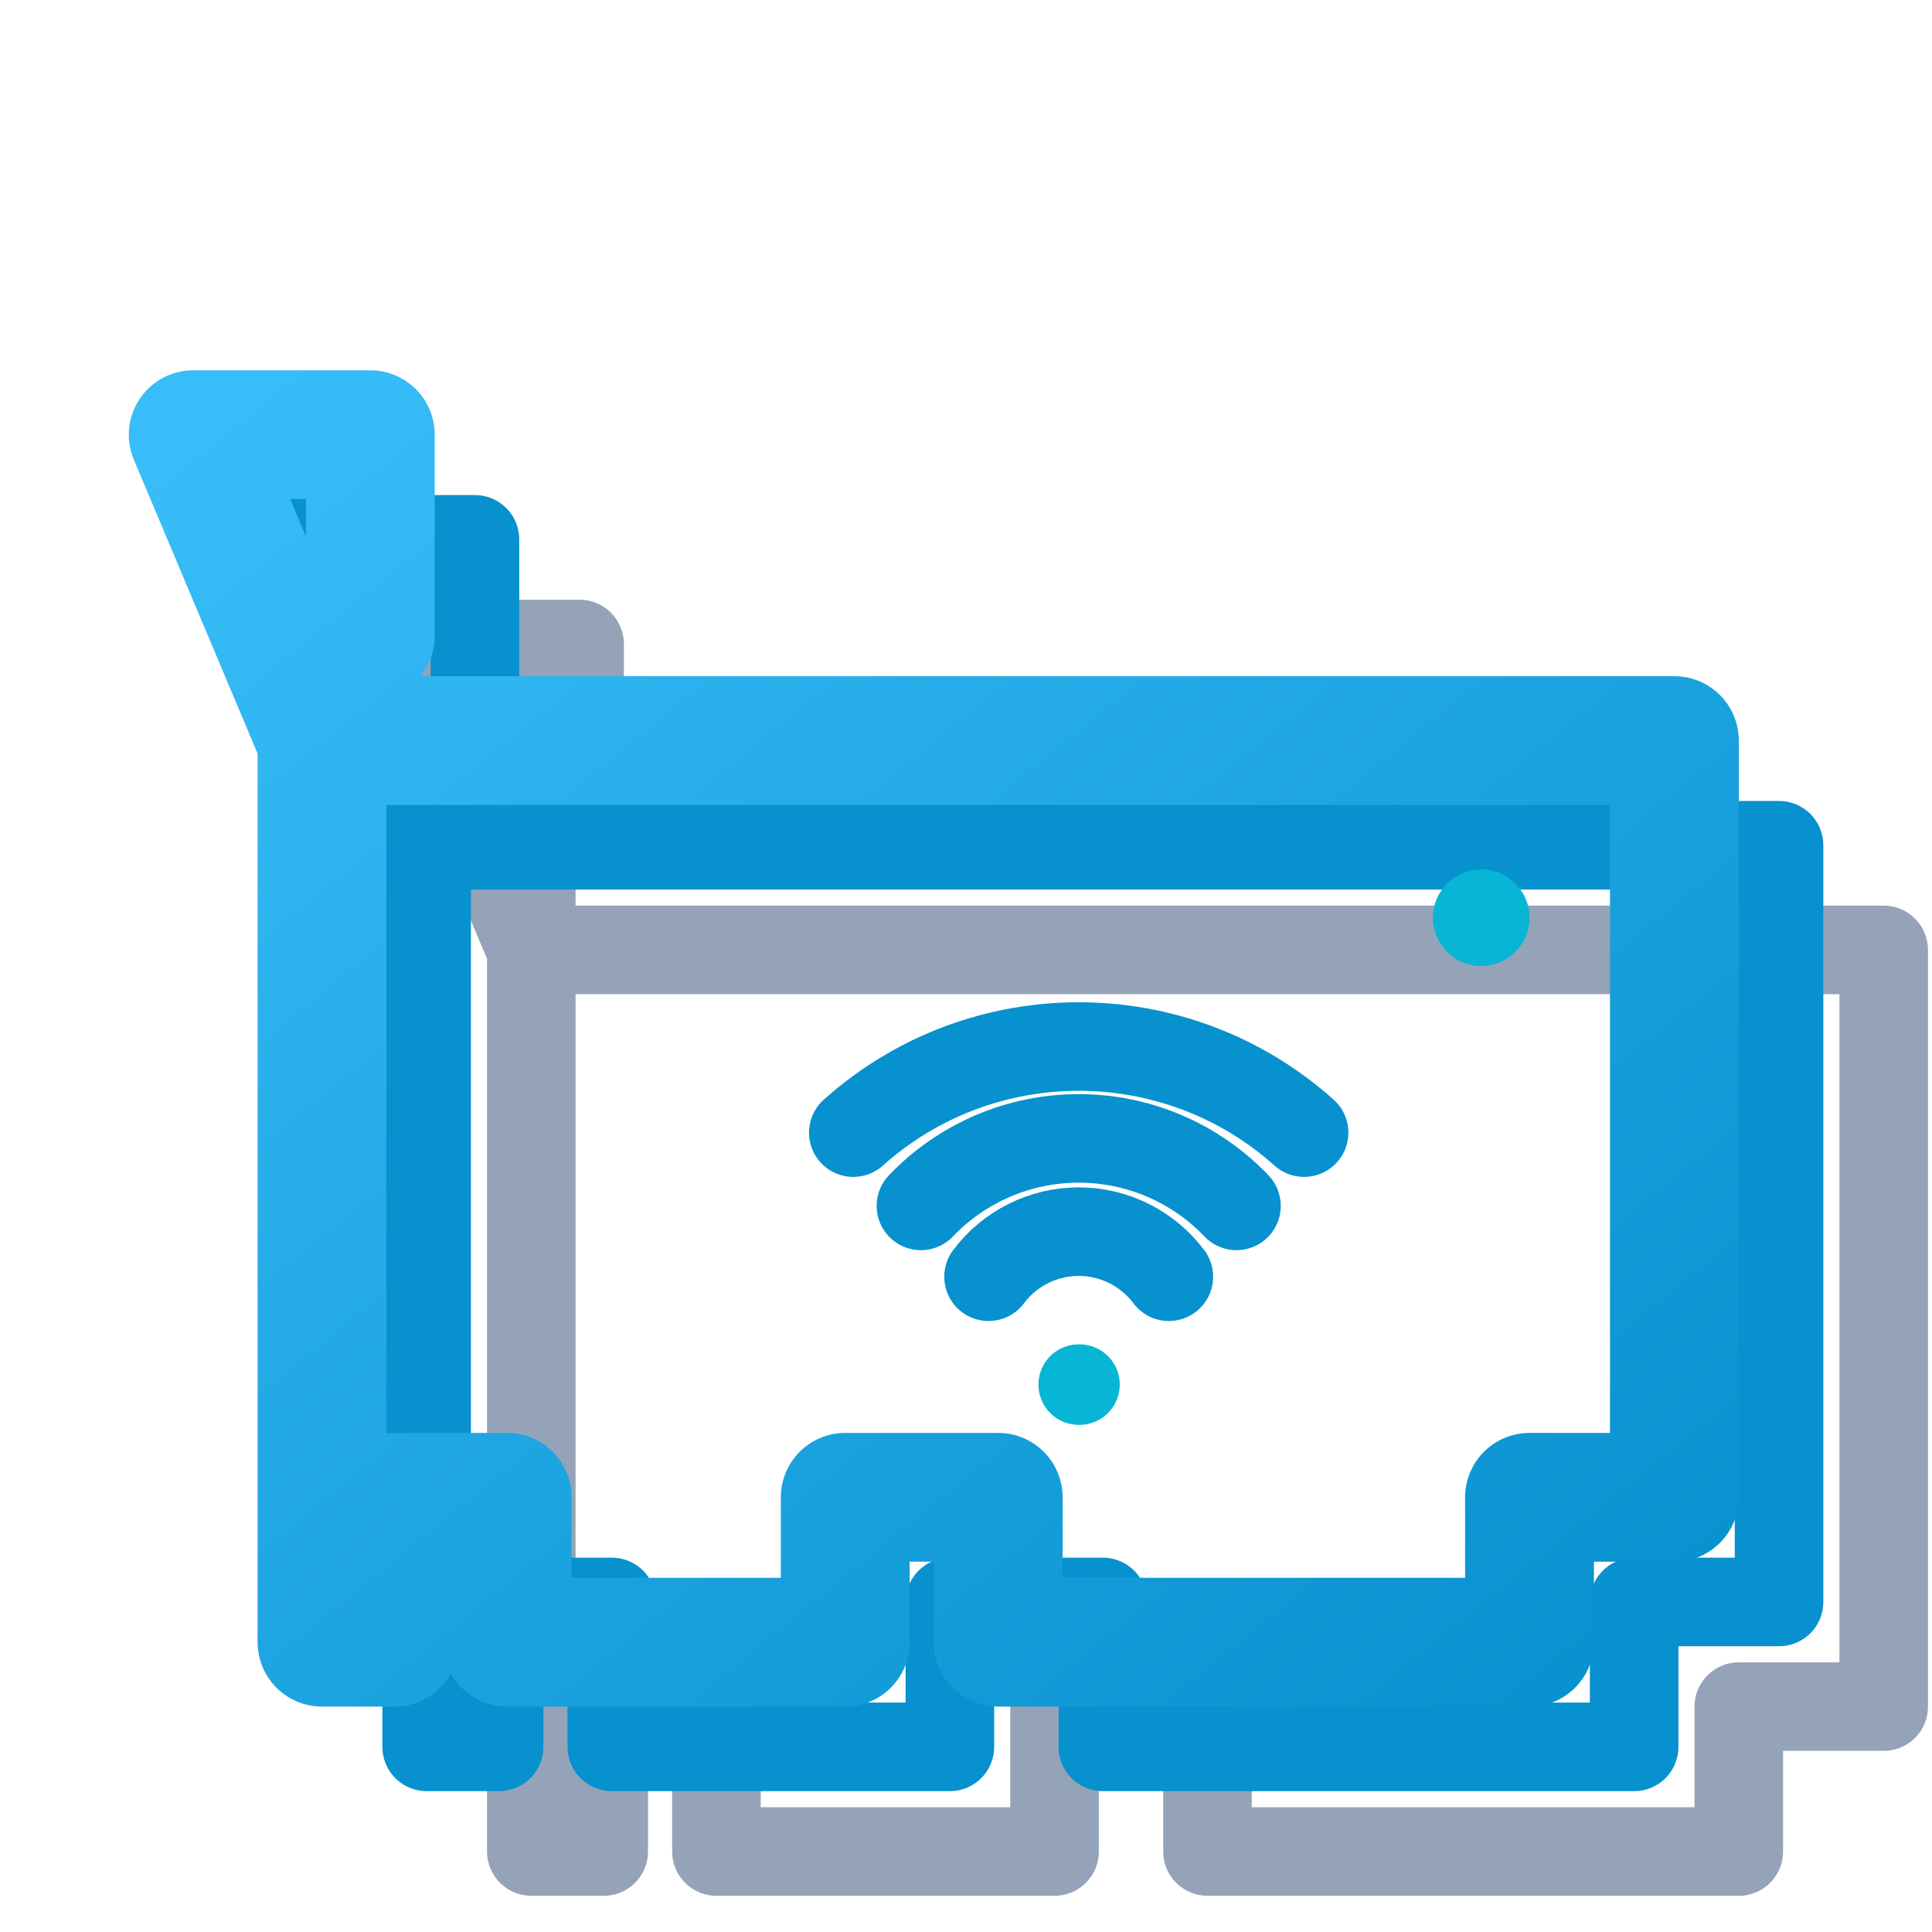
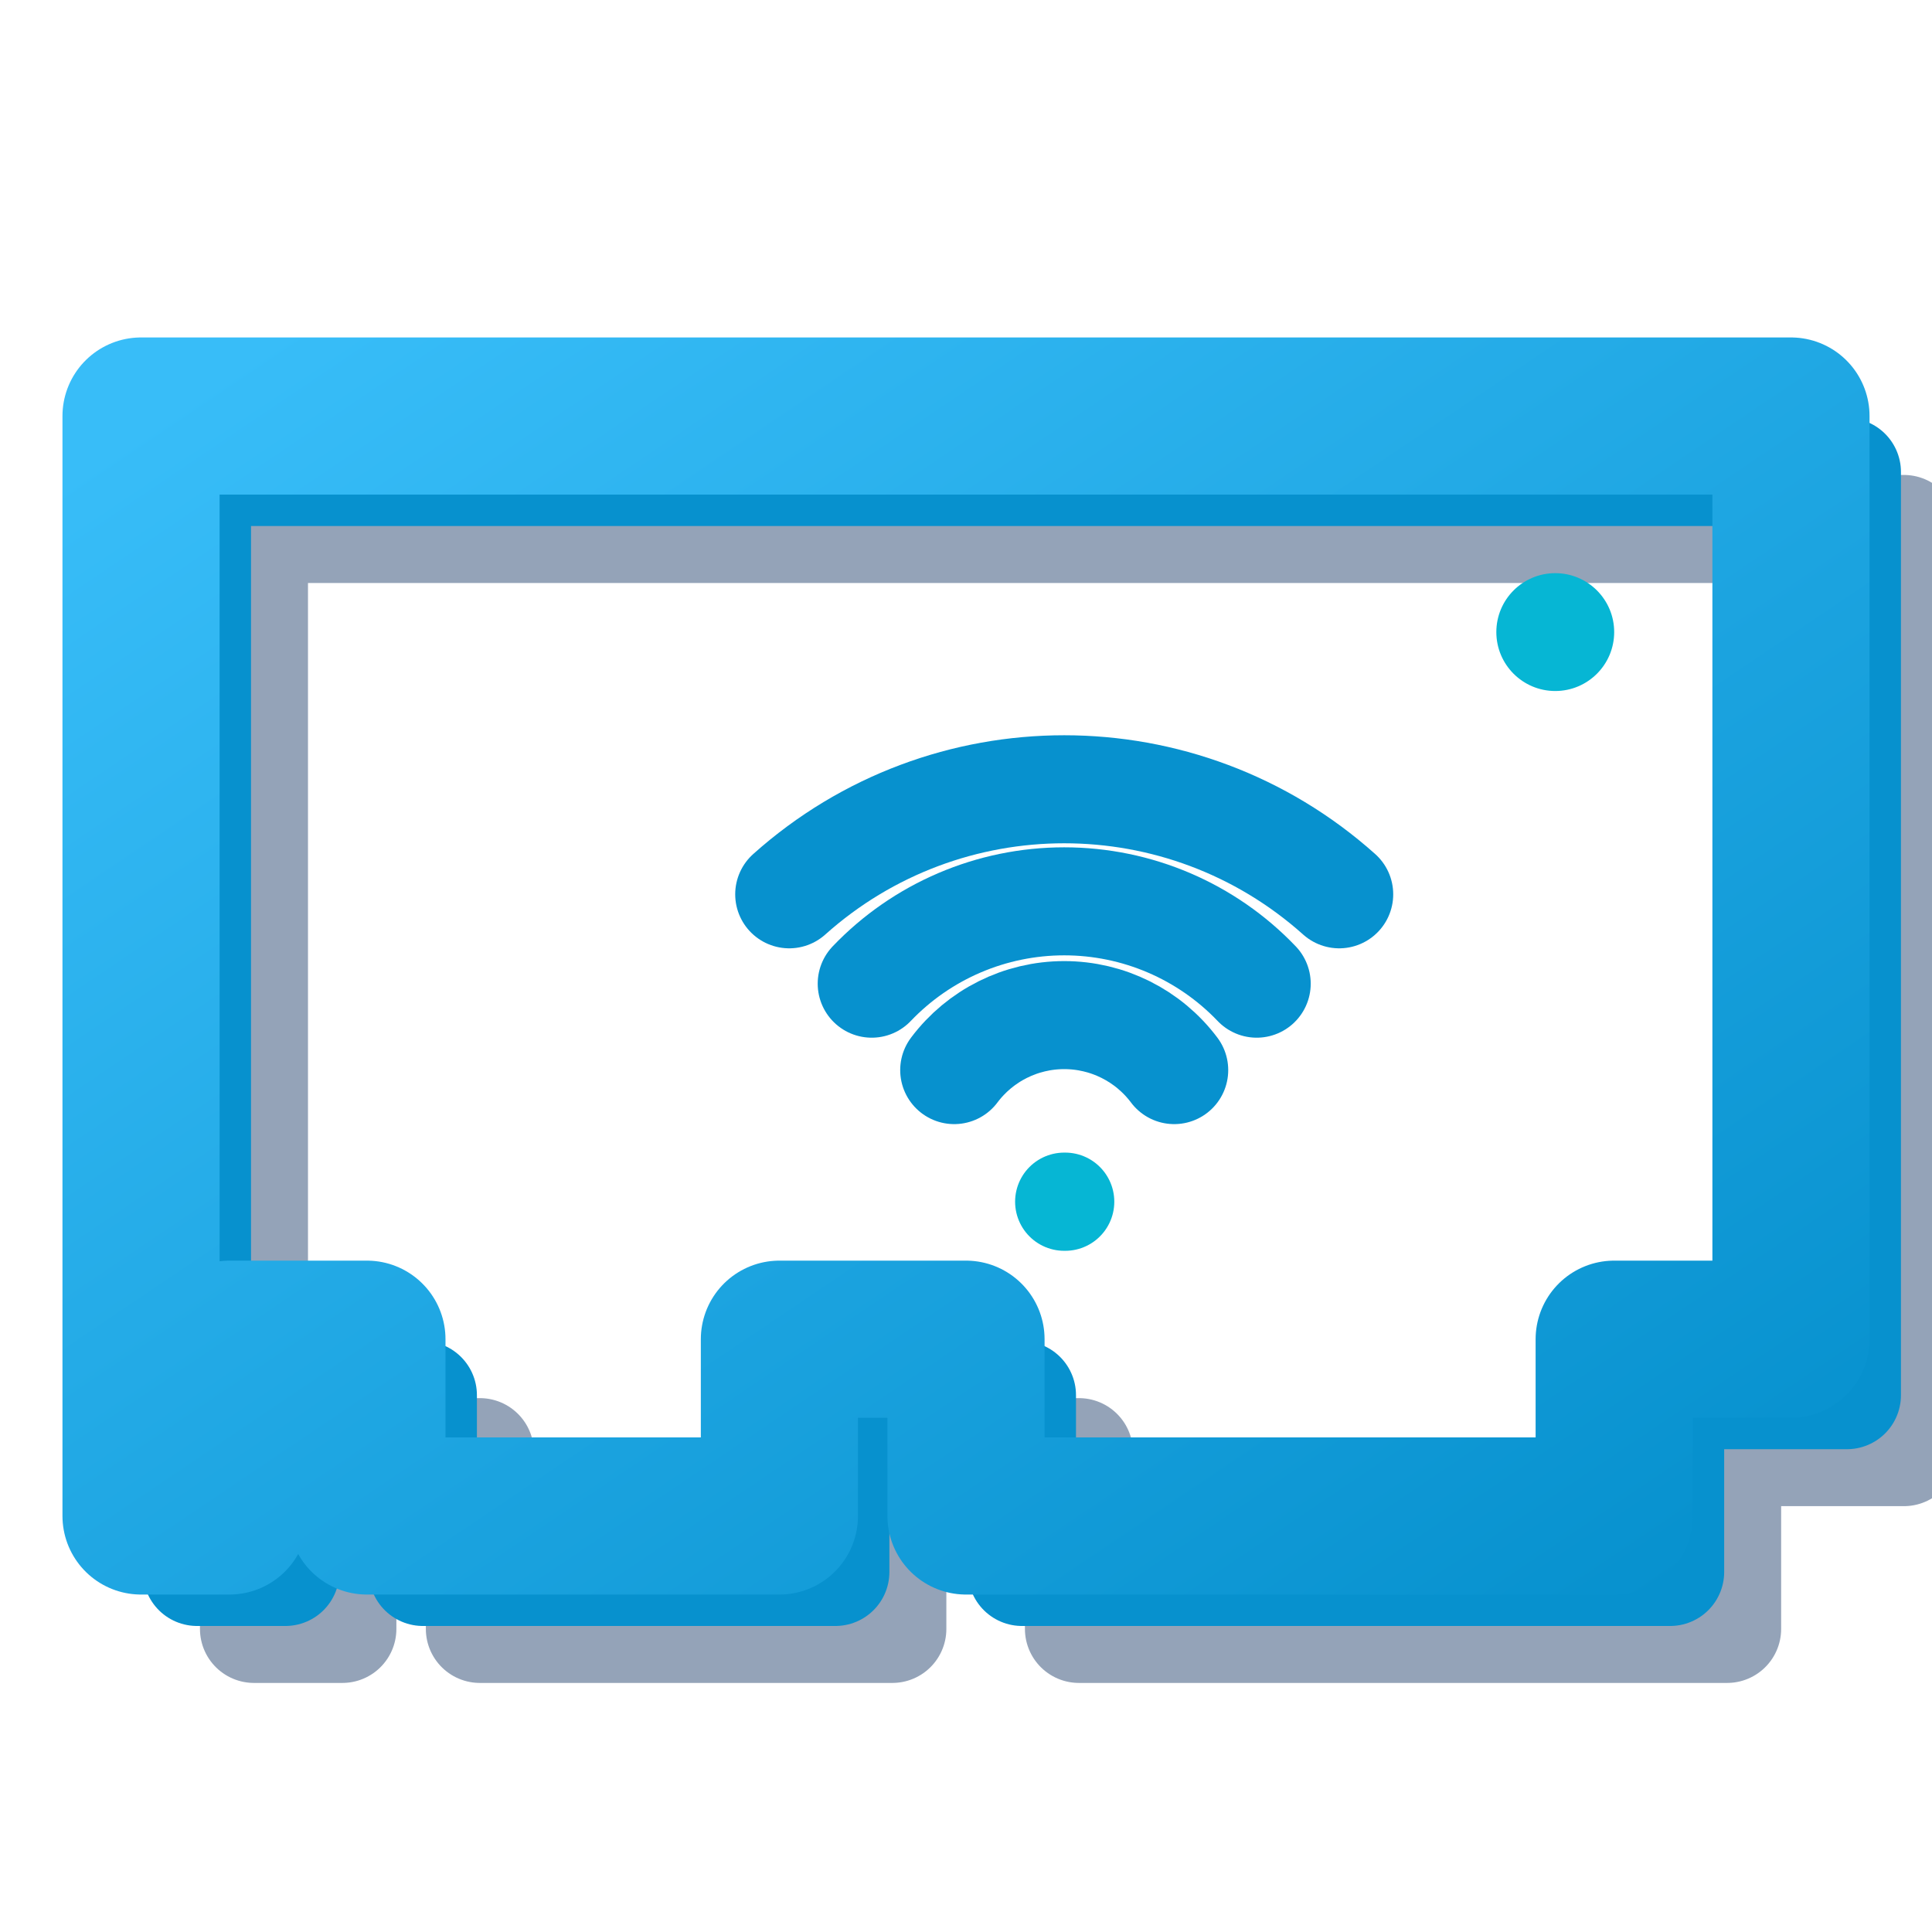
<svg xmlns="http://www.w3.org/2000/svg" viewBox="0 0 24 24" width="24" height="24" fill="none" stroke-linecap="round" stroke-linejoin="round" fill-opacity="0">
  <defs>
    <linearGradient id="ngnddiagg1networkadapters" x1="0" y1="0" x2="1" y2="1">
      <stop offset="0%" stop-color="#38BDF8" />
      <stop offset="100%" stop-color="#0791CE" />
    </linearGradient>
  </defs>
-   <g transform="translate(2.6 2.6)">
-     <path d="M2.4 5.4 H4.6 V7.9 H4 V9.2 H20.8 V18.6 H19 V20.4 H12.4 V18.6 H10.5 V20.4 H6.3 V18.6 H4.9 V20.4 H4 V9.2 Z" stroke="#94A3B8" stroke-width="1.1" />
+   <g transform="translate(-3.128 -6.056) scale(1.22)">
+     <g transform="translate(1.15 1.15)">
+       <path d="M4 9.2 H20.8 V18.6 H19 V20.4 H12.4 V18.6 H10.5 V20.4 H6.3 V18.6 H4.9 V20.4 H4 V9.2 Z" stroke="#94A3B8" stroke-width="1.1" />
+     </g>
+     <g transform="translate(0.57 0.57)">
+       <path d="M4 9.2 H20.8 V18.6 H19 V20.4 H12.4 V18.6 H10.5 V20.4 H6.3 V18.6 H4.9 V20.4 H4 V9.2 Z" stroke="#0791CE" stroke-width="1.1" />
+     </g>
+     <path d="M4 9.2 H20.8 V18.6 H19 V20.4 H12.4 V18.6 H10.5 V20.4 H6.3 V18.6 H4.9 V20.4 H4 V9.2 Z" stroke="url(#ngnddiagg1networkadapters)" stroke-width="1.6" />
+     <path d="M10.6 14.07 a4.2 4.2 0 0 1 5.6 0" stroke="#0791CE" stroke-width="1.1" />
+     <path d="M11.44 14.98 a2.71 2.71 0 0 1 3.92 0" stroke="#0791CE" stroke-width="1.1" />
+     <path d="M12.28 15.86 a1.4 1.4 0 0 1 2.24 0" stroke="#0791CE" stroke-width="1.1" />
+     <path d="M13.4 17.2 h.01" stroke="#06B6D4" stroke-width="1" />
+     <circle cx="18.4" cy="11.4" r="0.6" fill="#06B6D4" fill-opacity="1" />
  </g>
-   <g transform="translate(1.3 1.3)">
-     <path d="M2.4 5.4 H4.6 V7.9 H4 V9.2 H20.8 V18.6 H19 V20.4 H12.4 V18.6 H10.5 V20.4 H6.3 V18.6 H4.9 V20.4 H4 V9.2 Z" stroke="#0791CE" stroke-width="1.1" />
-   </g>
-   <path d="M2.4 5.4 H4.6 V7.9 H4 V9.2 H20.8 V18.6 H19 V20.4 H12.4 V18.6 H10.5 V20.4 H6.3 V18.6 H4.9 V20.4 H4 V9.2 Z" stroke="url(#ngnddiagg1networkadapters)" stroke-width="1.6" />
-   <path d="M10.6 14.07 a4.2 4.2 0 0 1 5.6 0" stroke="#0791CE" stroke-width="1.1" />
-   <path d="M11.44 14.98 a2.71 2.71 0 0 1 3.92 0" stroke="#0791CE" stroke-width="1.1" />
-   <path d="M12.28 15.86 a1.4 1.4 0 0 1 2.24 0" stroke="#0791CE" stroke-width="1.1" />
-   <path d="M13.4 17.2 h.01" stroke="#06B6D4" stroke-width="1" />
-   <circle cx="18.4" cy="11.4" r="0.6" fill="#06B6D4" fill-opacity="1" />
</svg>
